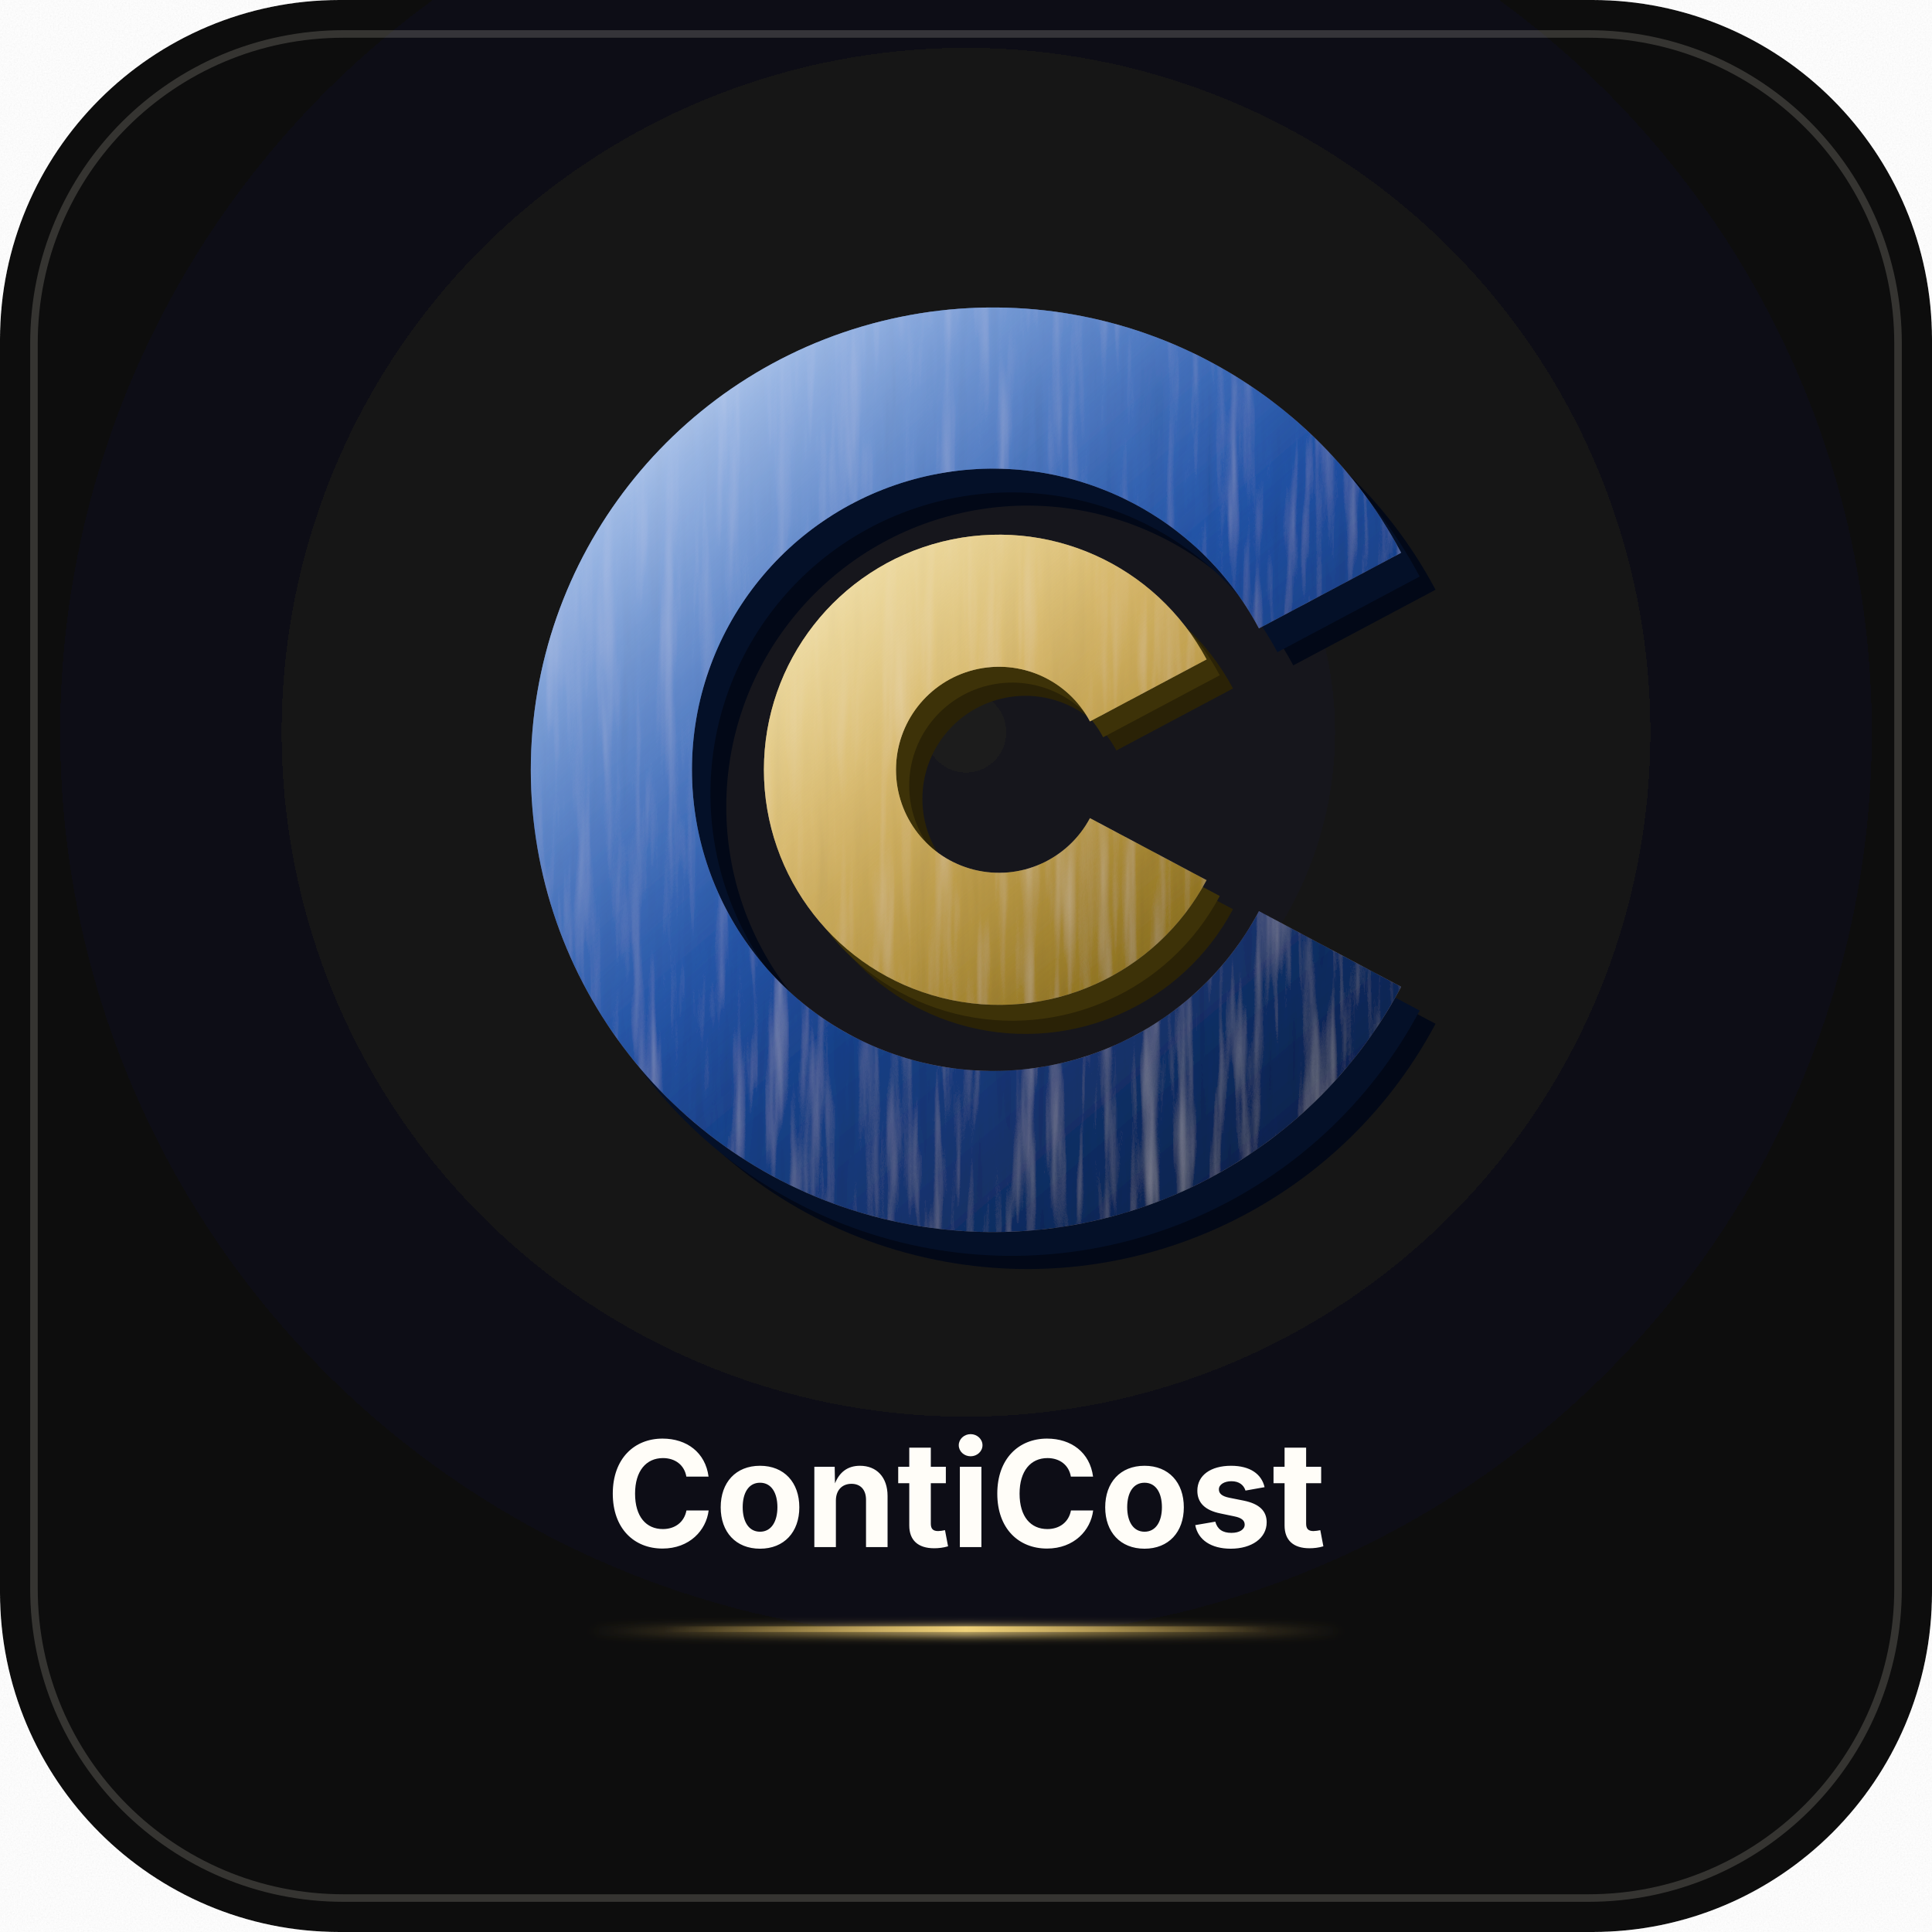
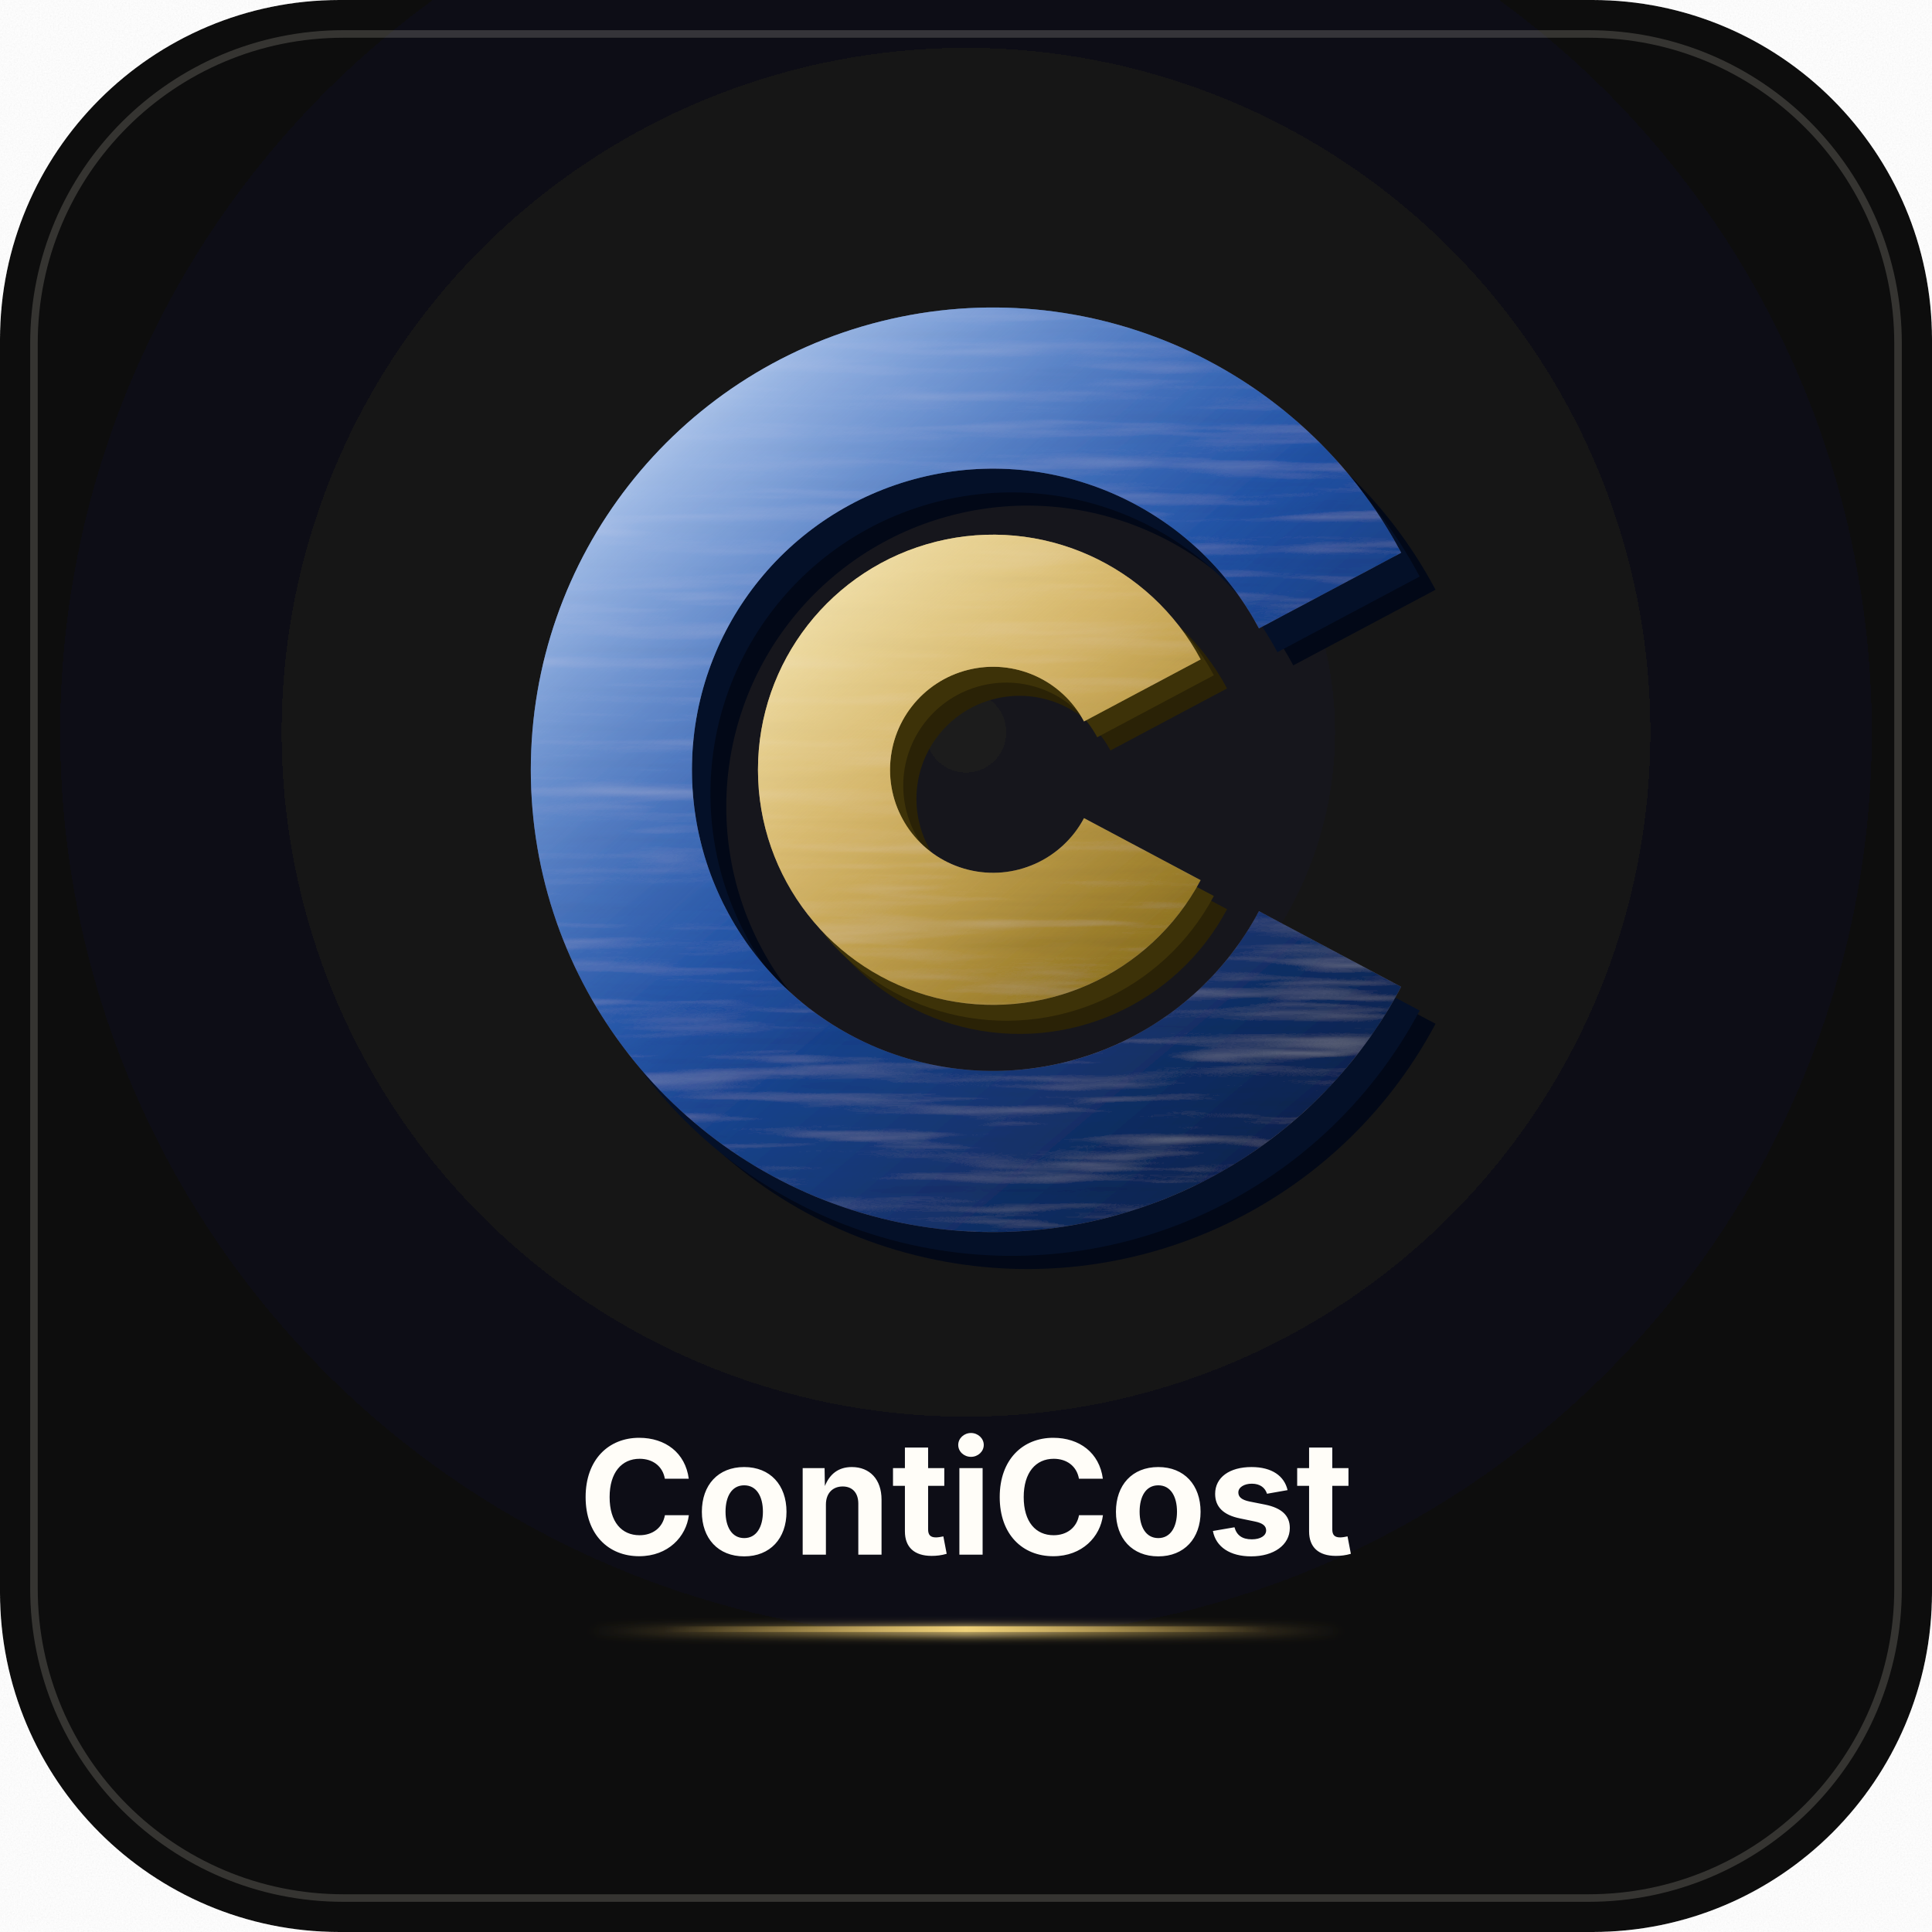
<svg xmlns="http://www.w3.org/2000/svg" viewBox="0 0 1024 1024" fill="none">
  <defs>
    <linearGradient id="t-blue" x1="18" y1="12" x2="82" y2="88" gradientUnits="userSpaceOnUse">
      <stop offset="0%" stop-color="#c5dcff" />
      <stop offset="18%" stop-color="#4d82d6" />
      <stop offset="48%" stop-color="#1e4fa3" />
      <stop offset="100%" stop-color="#071433" />
    </linearGradient>
    <linearGradient id="t-blue-hi" x1="22" y1="16" x2="58" y2="54" gradientUnits="userSpaceOnUse">
      <stop offset="0%" stop-color="#eef5ff" stop-opacity=".9" />
      <stop offset="100%" stop-color="#1e4fa3" stop-opacity="0" />
    </linearGradient>
    <linearGradient id="t-gold" x1="28" y1="20" x2="78" y2="82" gradientUnits="userSpaceOnUse">
      <stop offset="0%" stop-color="#fff6d2" />
      <stop offset="16%" stop-color="#edd078" />
      <stop offset="42%" stop-color="#c9a34a" />
      <stop offset="72%" stop-color="#8b7020" />
      <stop offset="100%" stop-color="#4a3c0c" />
    </linearGradient>
    <linearGradient id="t-gold-hi" x1="36" y1="26" x2="68" y2="62" gradientUnits="userSpaceOnUse">
      <stop offset="0%" stop-color="#fff8d8" stop-opacity=".95" />
      <stop offset="100%" stop-color="#c9a34a" stop-opacity="0" />
    </linearGradient>
    <filter id="t-brush" x="-8%" y="-8%" width="116%" height="116%">
-       <feTurbulence type="fractalNoise" baseFrequency="0.85 0.06" numOctaves="3" seed="3" result="noise" />
+       <feTurbulence type="fractalNoise" baseFrequency="0.06 0.8" numOctaves="3" seed="3" result="noise" />
      <feColorMatrix type="saturate" values="0" in="noise" result="gray" />
      <feComponentTransfer in="gray" result="grain">
-         <feFuncA type="linear" slope="0.42" />
+         <feFuncA type="linear" slope="0.28" />
      </feComponentTransfer>
      <feComposite in="grain" in2="SourceAlpha" operator="in" result="clipped" />
      <feBlend in="SourceGraphic" in2="clipped" mode="overlay" />
    </filter>
    <filter id="t-paper" x="0" y="0" width="100%" height="100%">
      <feTurbulence type="fractalNoise" baseFrequency="1.15" numOctaves="2" seed="11" result="n" />
      <feColorMatrix type="saturate" values="0" in="n" result="g" />
      <feComponentTransfer in="g" result="grain">
        <feFuncA type="linear" slope="0.12" />
      </feComponentTransfer>
      <feBlend in="SourceGraphic" in2="grain" mode="multiply" />
    </filter>
    <radialGradient id="t-vignette" cx="50%" cy="38%" r="62%">
      <stop offset="0%" stop-color="#1a1a1f" />
      <stop offset="100%" stop-color="#0b0b0d" />
    </radialGradient>
    <linearGradient id="t-flare" x1="0" y1="0" x2="1" y2="0">
      <stop offset="0%" stop-color="#c9a34a" stop-opacity="0" />
      <stop offset="50%" stop-color="#f0d27a" stop-opacity="1" />
      <stop offset="100%" stop-color="#c9a34a" stop-opacity="0" />
    </linearGradient>
    <filter id="t-flare-glow" x="-40%" y="-400%" width="180%" height="900%">
      <feGaussianBlur stdDeviation="2.4" />
    </filter>
  </defs>
  <rect width="1024" height="1024" rx="180" fill="url(#t-vignette)" filter="url(#t-paper)" />
  <rect x="18" y="18" width="988" height="988" rx="164" stroke="#d7d2c6" stroke-opacity=".2" stroke-width="4" />
  <g transform="translate(162 58) scale(7)">
    <path fill="#020817" d="M82.952 33.568 A35 35 0 1 0 82.952 66.432 L72.18 60.704 A22.8 22.8 0 1 1 72.18 39.296 Z" transform="translate(2.6 2.8)" />
    <path fill="#041028" d="M82.952 33.568 A35 35 0 1 0 82.952 66.432 L72.18 60.704 A22.8 22.8 0 1 1 72.18 39.296 Z" transform="translate(1.4 1.8)" />
    <path fill="url(#t-blue)" d="M82.952 33.568 A35 35 0 1 0 82.952 66.432 L72.18 60.704 A22.8 22.8 0 1 1 72.18 39.296 Z" filter="url(#t-brush)" />
    <path fill="url(#t-blue-hi)" d="M82.952 33.568 A35 35 0 1 0 82.952 66.432 L72.18 60.704 A22.8 22.8 0 1 1 72.18 39.296 Z" />
-     <path fill="#2a2206" d="M68.215 41.643 A17.8 17.8 0 1 0 68.215 58.357 L59.385 53.662 A7.8 7.8 0 1 1 59.385 46.338 Z" transform="translate(2 2.2)" />
-     <path fill="#3d3208" d="M68.215 41.643 A17.8 17.8 0 1 0 68.215 58.357 L59.385 53.662 A7.8 7.8 0 1 1 59.385 46.338 Z" transform="translate(1 1.2)" />
-     <path fill="url(#t-gold)" d="M68.215 41.643 A17.8 17.8 0 1 0 68.215 58.357 L59.385 53.662 A7.8 7.8 0 1 1 59.385 46.338 Z" filter="url(#t-brush)" />
-     <path fill="url(#t-gold-hi)" d="M68.215 41.643 A17.8 17.8 0 1 0 68.215 58.357 L59.385 53.662 A7.8 7.8 0 1 1 59.385 46.338 Z" />
+     <path fill="#2a2206" d="M67.765 41.643 A17.8 17.8 0 1 0 67.765 58.357 L58.935 53.662 A7.8 7.8 0 1 1 58.935 46.338 Z" transform="translate(2 2.2)" />
+     <path fill="#3d3208" d="M67.765 41.643 A17.8 17.8 0 1 0 67.765 58.357 L58.935 53.662 A7.8 7.8 0 1 1 58.935 46.338 Z" transform="translate(1 1.2)" />
+     <path fill="url(#t-gold)" d="M67.765 41.643 A17.8 17.8 0 1 0 67.765 58.357 L58.935 53.662 A7.8 7.8 0 1 1 58.935 46.338 Z" filter="url(#t-brush)" />
+     <path fill="url(#t-gold-hi)" d="M67.765 41.643 A17.8 17.8 0 1 0 67.765 58.357 L58.935 53.662 A7.8 7.8 0 1 1 58.935 46.338 Z" />
  </g>
-   <text x="512" y="820" text-anchor="middle" fill="#fffdf8" font-family="Inter, Arial, Helvetica, sans-serif" font-size="78" font-weight="650">ContiCost</text>
+   <text x="512" y="824" text-anchor="middle" fill="#fffdf8" font-family="Inter, Arial, Helvetica, sans-serif" font-size="84" font-weight="700">ContiCost</text>
  <rect x="312" y="862" width="400" height="5" rx="2.5" fill="url(#t-flare)" filter="url(#t-flare-glow)" />
  <rect x="352" y="862" width="320" height="3" rx="1.5" fill="url(#t-flare)" />
</svg>
